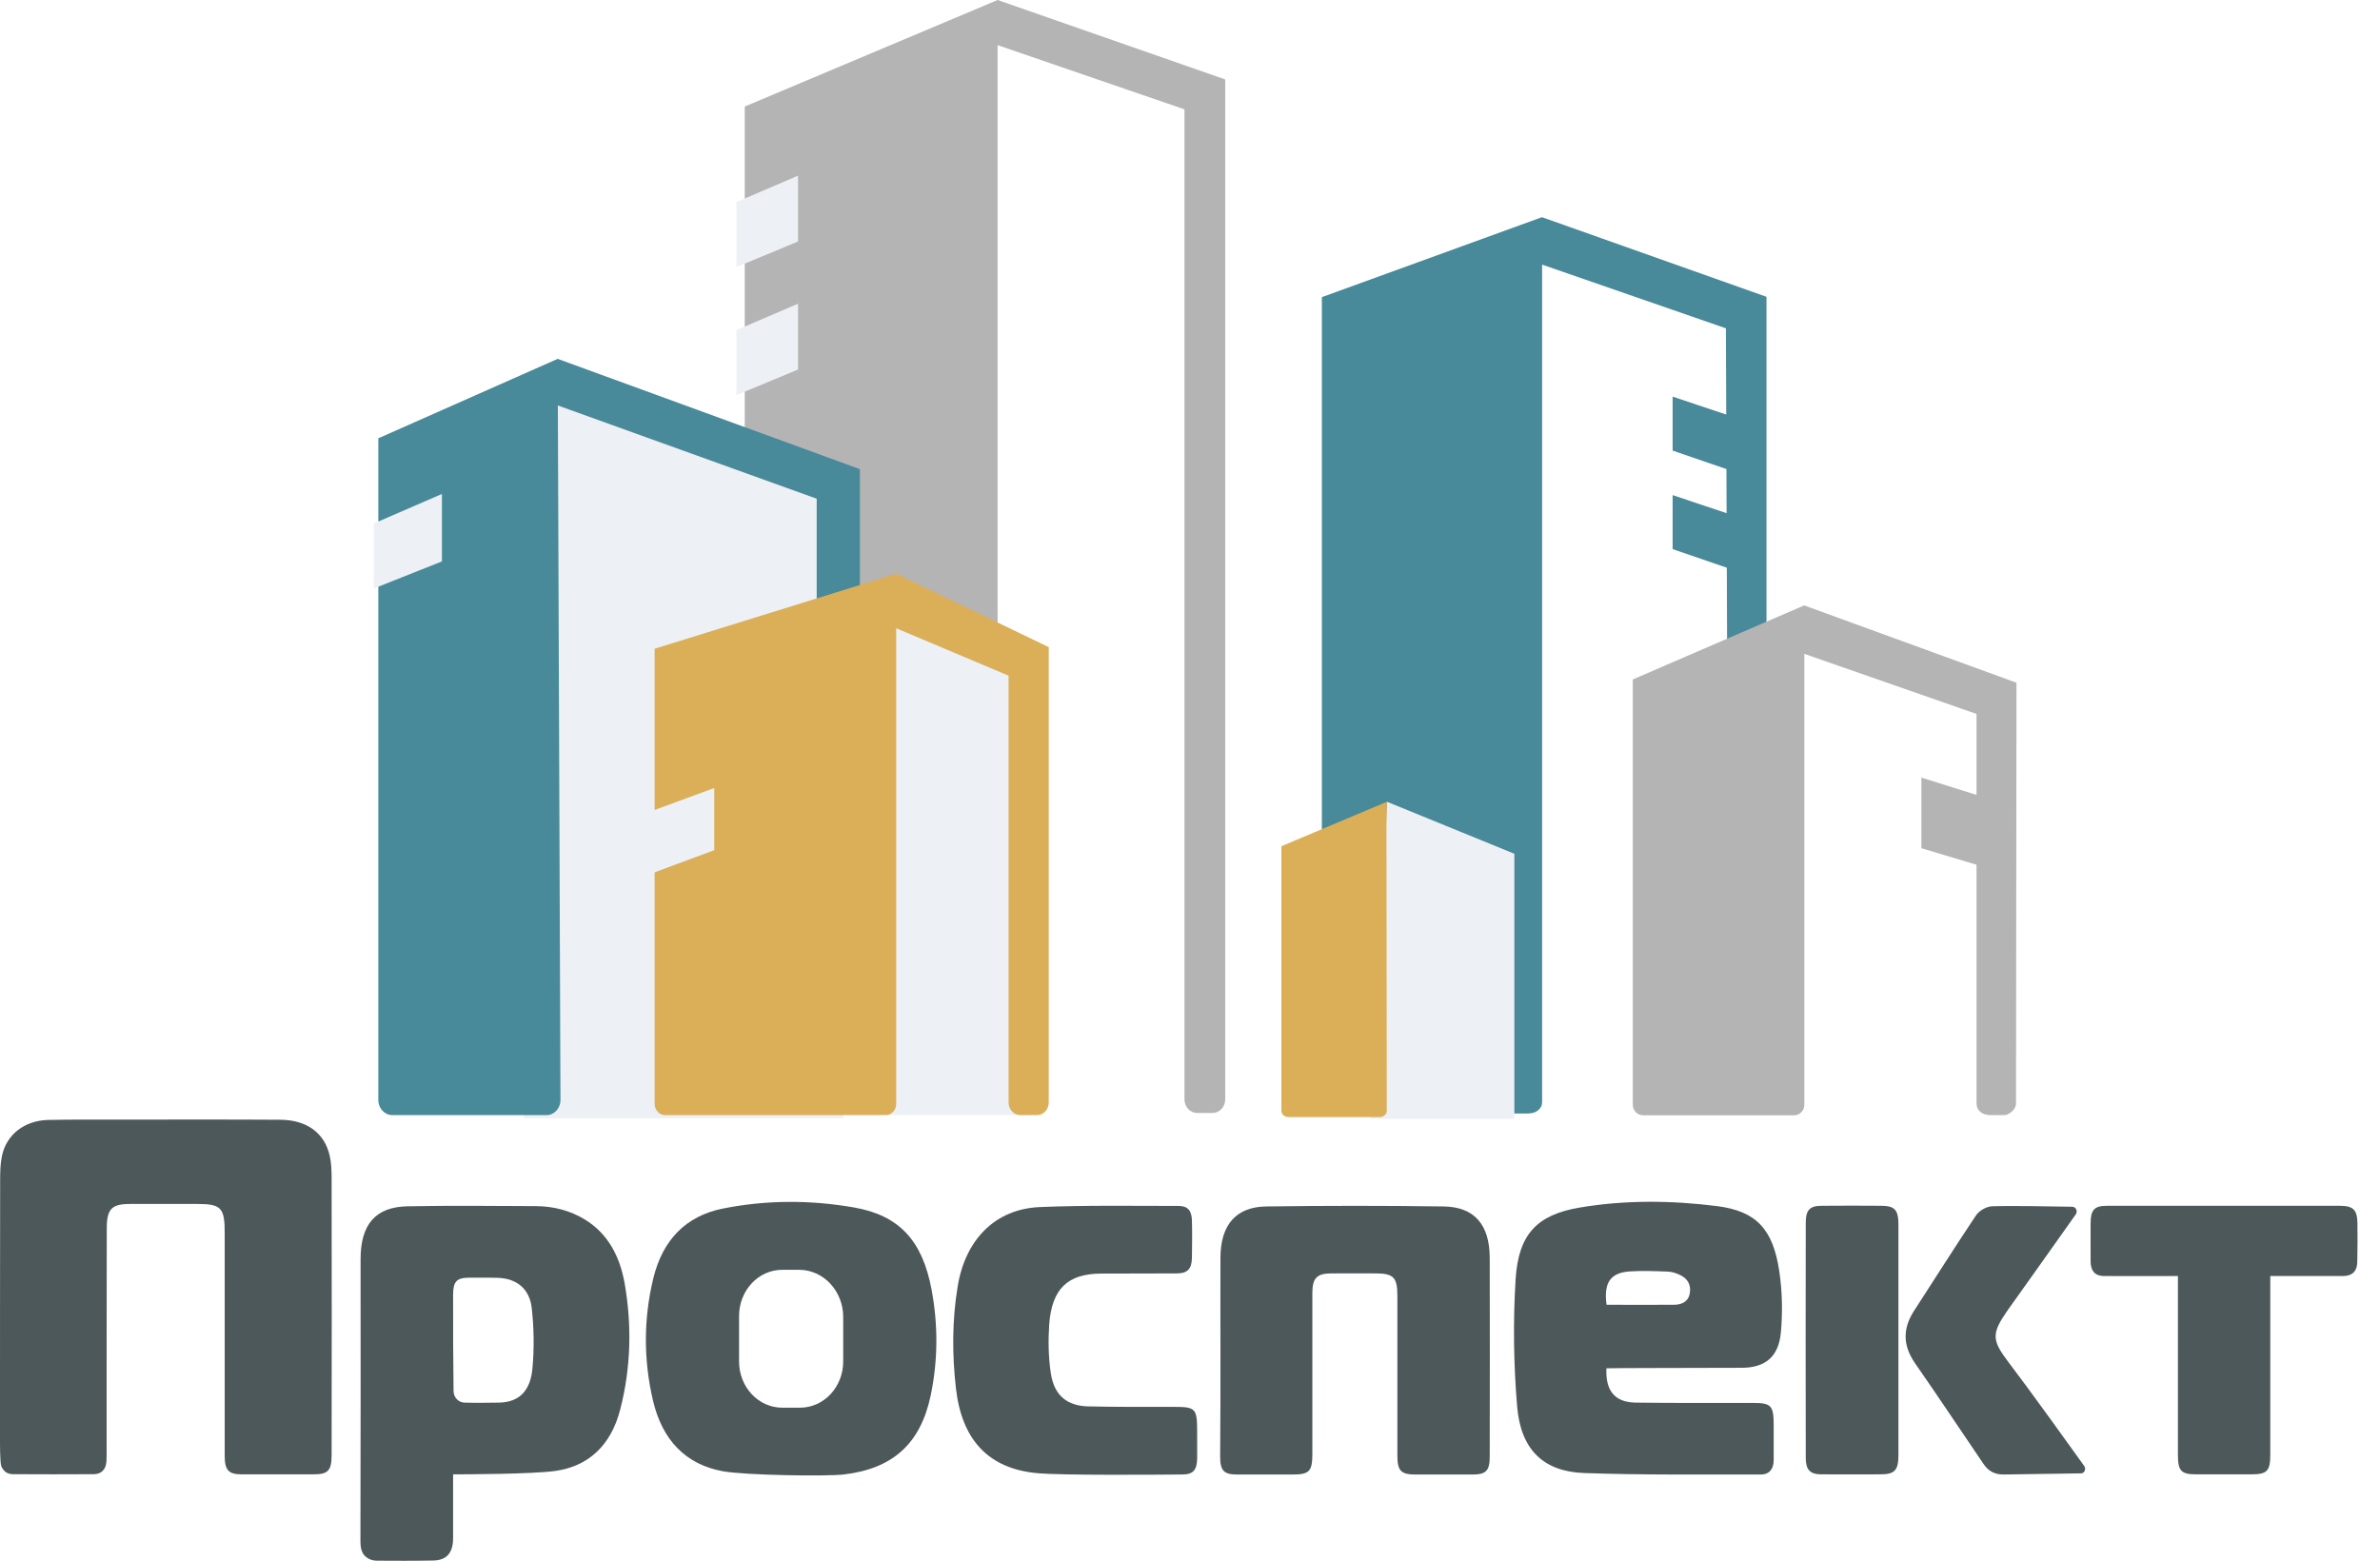
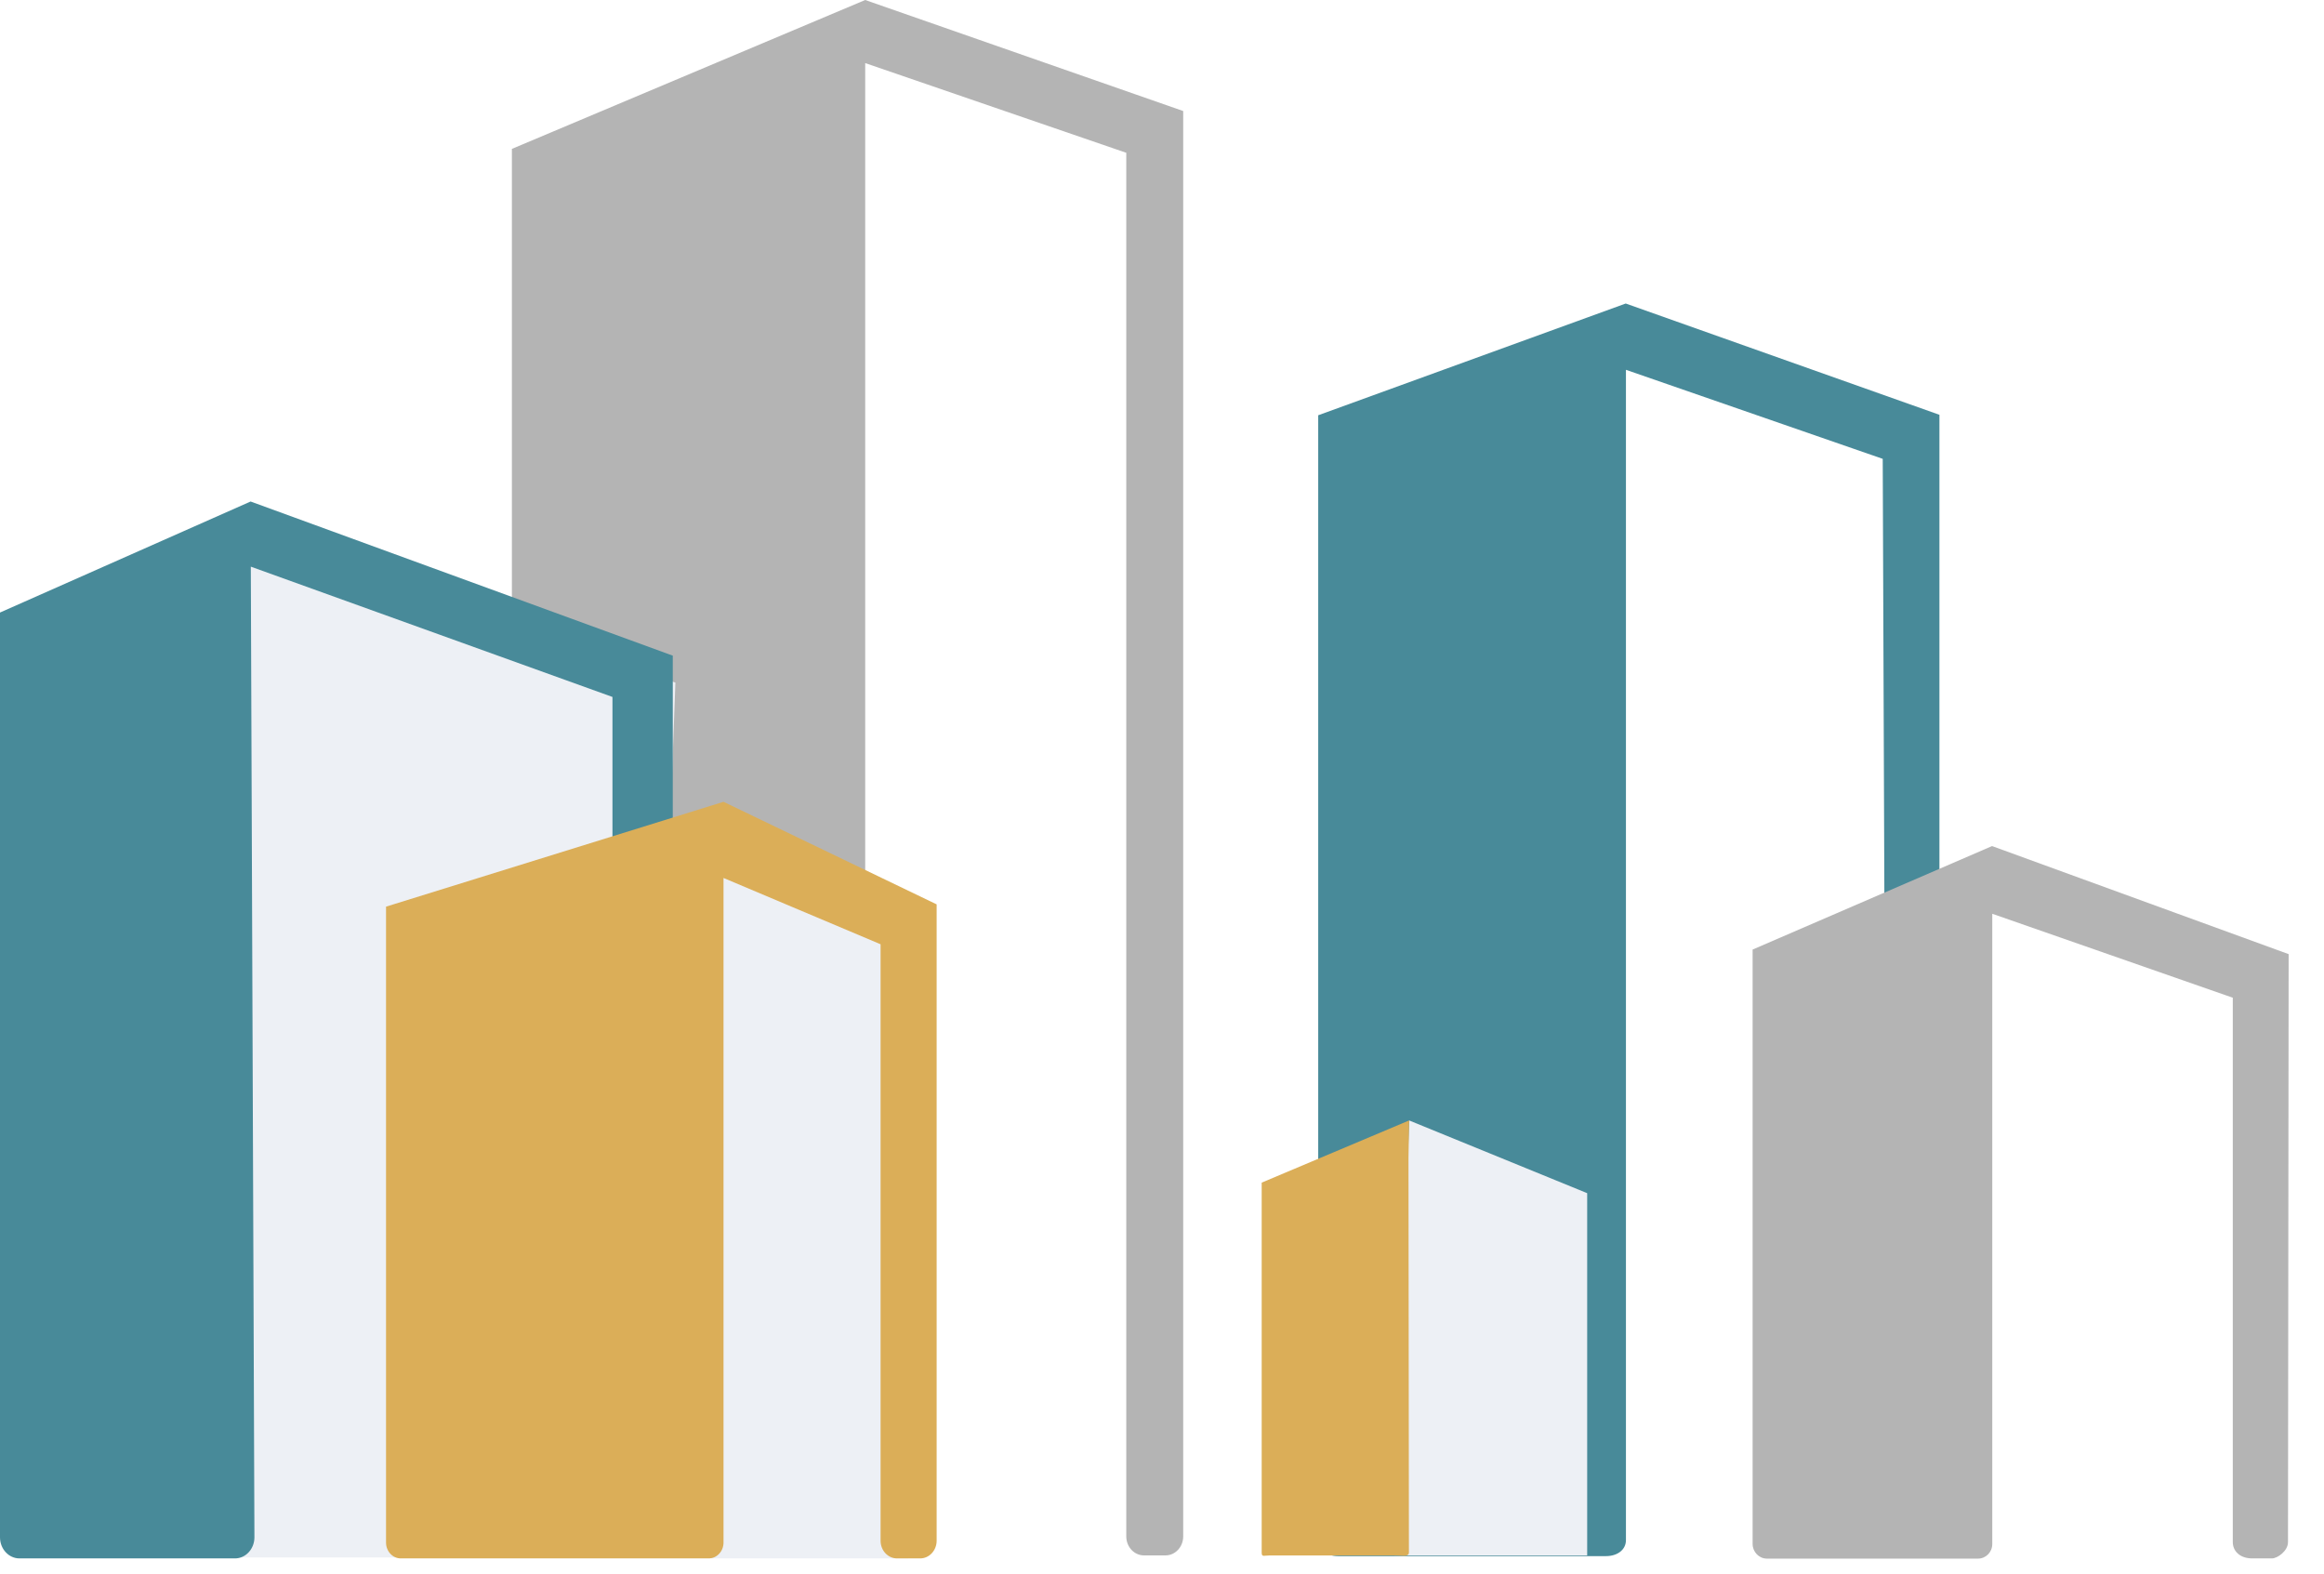
- <svg xmlns="http://www.w3.org/2000/svg" width="93" height="61" viewBox="0 0 93 61" fill="none">
-   <path d="M0 56.19C0 52.835 0 49.48 0.006 46.124C0.006 45.803 0.012 45.476 0.078 45.168C0.258 44.334 0.964 43.789 1.891 43.77C2.885 43.75 3.885 43.757 4.878 43.757C6.907 43.757 8.93 43.75 10.959 43.763C11.983 43.77 12.677 44.276 12.88 45.155C12.946 45.438 12.958 45.739 12.958 46.034C12.964 49.646 12.964 53.258 12.958 56.87C12.958 57.474 12.82 57.621 12.252 57.621C11.318 57.621 10.379 57.621 9.445 57.621C8.936 57.621 8.78 57.461 8.78 56.903C8.78 54.047 8.78 48.261 8.78 48.222C8.786 47.202 8.649 47.054 7.709 47.054C6.835 47.054 5.955 47.054 5.082 47.054C4.369 47.054 4.172 47.247 4.172 48.004C4.166 50.885 4.166 53.765 4.166 56.646C4.166 56.8 4.172 56.954 4.16 57.108C4.142 57.429 3.962 57.608 3.675 57.615C2.622 57.621 1.562 57.621 0.509 57.615C0.27 57.615 0.138 57.493 0.054 57.313C-0.006 57.178 0 56.331 0 56.19Z" fill="#4D585B" />
-   <path d="M14.73 60.996C14.599 60.996 14.467 60.964 14.353 60.887C14.156 60.759 14.084 60.553 14.084 60.239C14.096 56.563 14.09 52.886 14.09 49.21C14.09 47.85 14.677 47.164 15.939 47.145C17.603 47.112 19.273 47.132 20.943 47.138C21.625 47.145 22.278 47.305 22.87 47.671C23.768 48.229 24.223 49.114 24.409 50.16C24.696 51.809 24.654 53.464 24.235 55.087C23.882 56.467 23.014 57.301 21.709 57.487C20.799 57.615 18.16 57.621 17.705 57.621C17.705 57.827 17.705 58 17.705 58.173C17.705 58.866 17.705 59.418 17.705 60.111C17.705 60.694 17.454 60.983 16.915 60.99C16.412 61.002 15.173 61.002 14.73 60.996ZM17.723 54.369C17.729 54.619 17.915 54.811 18.148 54.818C18.561 54.831 19.117 54.824 19.507 54.818C20.315 54.798 20.728 54.33 20.805 53.483C20.877 52.713 20.865 51.918 20.781 51.148C20.704 50.378 20.195 49.967 19.465 49.942C19.094 49.929 18.723 49.935 18.351 49.935C17.843 49.935 17.705 50.077 17.705 50.615C17.699 51.61 17.711 53.496 17.723 54.369Z" fill="#4D585B" />
-   <path d="M36.402 50.403C36.043 48.485 35.139 47.497 33.362 47.189C31.662 46.894 29.944 46.894 28.244 47.234C26.808 47.523 25.892 48.453 25.527 49.967C25.144 51.552 25.144 53.149 25.515 54.734C25.874 56.267 26.778 57.23 28.238 57.499C29.118 57.66 32.29 57.705 32.967 57.627C34.888 57.403 35.971 56.421 36.366 54.542C36.654 53.169 36.66 51.783 36.402 50.403ZM32.949 53.207C32.949 54.208 32.195 55.016 31.261 55.016H30.567C29.633 55.016 28.879 54.208 28.879 53.207V51.436C28.879 50.435 29.633 49.627 30.567 49.627H31.225C32.177 49.627 32.949 50.455 32.949 51.475V53.207Z" fill="#4D585B" />
-   <path d="M40.543 57.576C38.64 57.409 37.581 56.287 37.353 54.253C37.203 52.931 37.203 51.61 37.419 50.294C37.712 48.453 38.885 47.253 40.621 47.176C42.429 47.099 44.242 47.131 46.056 47.131C46.415 47.131 46.57 47.317 46.576 47.715C46.588 48.19 46.582 48.665 46.576 49.146C46.57 49.595 46.403 49.768 45.978 49.768C44.996 49.775 44.009 49.768 43.027 49.775C41.722 49.781 41.1 50.365 40.998 51.77C40.956 52.392 40.968 53.034 41.058 53.65C41.184 54.522 41.675 54.939 42.506 54.965C43.62 54.991 44.739 54.984 45.852 54.984C46.732 54.984 46.78 55.035 46.78 55.992C46.78 56.325 46.78 56.659 46.78 56.992C46.774 57.454 46.624 57.627 46.193 57.627C45.289 57.634 41.519 57.666 40.543 57.576Z" fill="#4D585B" />
-   <path d="M47.69 52.925C47.69 51.667 47.684 50.404 47.69 49.146C47.696 47.869 48.3 47.164 49.491 47.151C51.796 47.119 54.1 47.119 56.398 47.151C57.613 47.164 58.212 47.863 58.212 49.172C58.218 51.757 58.218 54.343 58.212 56.928C58.212 57.48 58.068 57.628 57.541 57.628C56.799 57.628 56.051 57.628 55.309 57.628C54.74 57.628 54.603 57.48 54.603 56.883C54.603 54.798 54.603 52.72 54.603 50.635C54.603 49.935 54.453 49.775 53.795 49.768C53.196 49.768 52.598 49.762 51.993 49.768C51.454 49.775 51.281 49.961 51.281 50.538C51.281 52.636 51.281 54.728 51.281 56.826C51.281 57.499 51.161 57.628 50.521 57.628C49.791 57.628 49.054 57.628 48.324 57.628C47.827 57.628 47.678 57.467 47.678 56.941C47.69 55.6 47.69 54.266 47.69 52.925Z" fill="#4D585B" />
-   <path d="M68.075 53.457C68.973 53.451 69.505 53.028 69.589 52.072C69.661 51.289 69.643 50.474 69.529 49.698C69.284 48.036 68.632 47.337 67.099 47.138C65.31 46.913 63.502 46.894 61.719 47.196C60.061 47.478 59.331 48.235 59.223 50.006C59.121 51.655 59.145 53.323 59.283 54.971C59.426 56.659 60.312 57.512 61.898 57.57C64.197 57.653 66.501 57.621 68.805 57.628C69.134 57.628 69.308 57.416 69.308 57.063C69.308 56.614 69.308 56.165 69.308 55.716C69.308 54.927 69.218 54.83 68.482 54.83C66.956 54.83 65.435 54.837 63.909 54.818C63.107 54.805 62.73 54.362 62.772 53.477C62.934 53.464 66.453 53.464 68.075 53.457ZM63.676 49.691C64.172 49.659 64.681 49.678 65.178 49.698C65.352 49.704 65.531 49.768 65.693 49.852C65.968 49.999 66.094 50.249 66.022 50.583C65.95 50.904 65.675 50.994 65.4 50.994C64.514 51 63.682 50.994 62.778 50.994C62.658 50.134 62.928 49.743 63.676 49.691Z" fill="#4D585B" />
-   <path d="M74.182 47.85C74.182 47.292 74.038 47.131 73.53 47.125C72.752 47.118 71.974 47.118 71.19 47.125C70.717 47.125 70.561 47.285 70.561 47.799C70.555 50.859 70.555 53.919 70.561 56.973C70.561 57.448 70.729 57.621 71.178 57.621C71.944 57.627 72.71 57.621 73.482 57.621C74.038 57.621 74.182 57.461 74.182 56.87C74.182 55.369 74.182 53.861 74.182 52.36C74.182 50.859 74.182 49.358 74.182 47.85Z" fill="#4D585B" />
-   <path d="M81.442 57.294C80.873 56.498 79.287 54.291 78.479 53.233C77.827 52.373 77.821 52.123 78.425 51.244C78.491 51.154 80.604 48.184 81.113 47.459C81.197 47.337 81.119 47.17 80.981 47.163C80.275 47.151 78.635 47.118 77.845 47.144C77.629 47.151 77.342 47.311 77.216 47.497C76.391 48.729 75.6 49.986 74.792 51.231C74.338 51.937 74.356 52.591 74.834 53.284C75.738 54.58 76.612 55.902 77.504 57.211C77.701 57.506 77.959 57.634 78.306 57.627C79.06 57.615 80.616 57.595 81.31 57.583C81.448 57.589 81.526 57.416 81.442 57.294Z" fill="#4D585B" />
-   <path d="M92.118 47.812C92.112 47.286 91.963 47.125 91.418 47.125C90.484 47.125 89.557 47.125 88.623 47.125C88.354 47.125 84.164 47.125 82.338 47.125C81.836 47.125 81.692 47.286 81.692 47.812C81.692 48.312 81.686 48.813 81.692 49.313C81.698 49.666 81.86 49.865 82.201 49.871C82.644 49.878 84.553 49.871 85.104 49.871C85.104 50.064 85.104 50.198 85.104 50.34C85.104 52.514 85.104 54.683 85.104 56.858C85.104 57.493 85.229 57.621 85.828 57.621C86.534 57.621 87.24 57.621 87.953 57.621C88.599 57.621 88.713 57.499 88.713 56.819C88.713 54.67 88.713 52.527 88.713 50.378C88.713 50.224 88.713 50.077 88.713 49.871C89.503 49.871 91.149 49.871 91.568 49.871C91.933 49.865 92.112 49.666 92.112 49.313C92.124 48.819 92.124 48.319 92.118 47.812Z" fill="#4D585B" />
-   <path d="M38.982 0L29.101 4.164V42.857C29.101 43.21 29.37 43.37 29.699 43.37H38.396C38.725 43.37 38.982 43.21 38.982 42.857V1.764L46.284 4.273V42.966C46.284 43.261 46.506 43.498 46.781 43.498H47.379C47.655 43.498 47.876 43.261 47.876 42.966V3.105L38.982 0Z" fill="#B4B4B4" />
-   <path d="M20.476 15.59V43.704H32.949V18.843L21.559 14.897L20.476 15.59Z" fill="#EDF0F5" />
-   <path d="M21.792 14.025L14.783 17.13V42.992C14.783 43.319 15.029 43.582 15.328 43.582H21.355C21.654 43.582 21.9 43.319 21.9 42.992L21.798 15.847L31.913 19.491V43.062C31.913 43.344 32.176 43.306 32.44 43.306H33.098C33.361 43.306 33.601 43.344 33.601 43.062V18.336L21.792 14.025Z" fill="#488A99" />
-   <path d="M34.671 24.11V43.582H40.189V26.426L34.671 24.11Z" fill="#EDF0F5" />
-   <path d="M35.019 22.423L25.58 25.355V43.139C25.58 43.383 25.766 43.582 25.993 43.582H34.606C34.833 43.582 35.019 43.383 35.019 43.139V24.553L39.412 26.407V43.088C39.412 43.364 39.621 43.582 39.873 43.582H40.519C40.776 43.582 40.98 43.357 40.98 43.088V25.291L35.019 22.423Z" fill="#DBAE58" />
-   <path d="M60.253 8.488L51.652 11.613V43.069C51.652 43.351 51.898 43.518 52.209 43.518H59.702C60.008 43.518 60.259 43.351 60.259 43.069V10.342L67.441 12.832L67.555 43.159C67.555 43.389 67.758 43.389 68.016 43.389H68.567C68.818 43.389 69.027 43.396 69.027 43.159V11.6L60.253 8.488Z" fill="#488A99" />
-   <path d="M54.196 31.334L59.175 33.368V43.729H53.525L54.196 31.334Z" fill="#EDF0F5" />
-   <path d="M54.195 31.334L50.071 33.073V43.415C50.071 43.55 50.197 43.659 50.353 43.659H53.908C54.063 43.659 54.189 43.55 54.189 43.415L54.177 32.386" fill="#DBAE58" />
-   <path d="M70.499 23.661L63.802 26.555V43.178C63.802 43.402 63.981 43.588 64.203 43.588H70.104C70.326 43.588 70.505 43.409 70.505 43.178V25.554L77.233 27.902V43.126C77.233 43.377 77.43 43.582 77.777 43.582H78.328C78.478 43.582 78.777 43.377 78.777 43.126L78.795 26.683L70.499 23.661Z" fill="#B4B4B4" />
-   <path d="M28.778 7.898L31.184 6.865V9.438L28.778 10.438V7.898Z" fill="#EDF0F5" />
-   <path d="M28.778 12.902L31.184 11.869V14.442L28.778 15.443V12.902Z" fill="#EDF0F5" />
-   <path d="M17.268 21.942L14.604 23.001V20.46L17.268 19.305V21.942Z" fill="#EDF0F5" />
-   <path d="M25.336 31.745L27.91 30.796V33.227L25.336 34.183V31.745Z" fill="#EDF0F5" />
-   <path d="M65.359 15.501V17.611L67.658 18.4V16.27L65.359 15.501Z" fill="#488A99" />
-   <path d="M65.359 19.35V21.461L67.658 22.25V20.12L65.359 19.35Z" fill="#488A99" />
-   <path d="M75.079 30.391V33.15L77.431 33.856V31.129L75.079 30.391Z" fill="#B4B4B4" />
+ <svg xmlns="http://www.w3.org/2000/svg" width="65" height="44" viewBox="0 0 65 44" fill="none">
+   <path d="M24.199 0L14.317 4.164V42.857C14.317 43.21 14.587 43.37 14.916 43.37H23.612C23.942 43.37 24.199 43.21 24.199 42.857V1.764L31.501 4.273V42.966C31.501 43.261 31.722 43.498 31.998 43.498H32.596C32.871 43.498 33.093 43.261 33.093 42.966V3.105L24.199 0Z" fill="#B4B4B4" />
+   <path d="M6.417 15.837V43.556H18L18.89 19.09L7.5 15.144L6.417 15.837Z" fill="#EDF0F5" />
+   <path d="M7.009 14.025L0 17.13V42.992C0 43.319 0.245 43.582 0.545 43.582H6.572C6.871 43.582 7.116 43.319 7.116 42.992L7.015 15.847L17.13 19.491V43.062C17.13 43.344 17.393 43.306 17.656 43.306H18.315C18.578 43.306 18.817 43.344 18.817 43.062V18.336L7.009 14.025Z" fill="#488A99" />
+   <path d="M19.888 24.11V43.582H25.406V26.426L19.888 24.11Z" fill="#EDF0F5" />
+   <path d="M20.236 22.423L10.797 25.355V43.139C10.797 43.383 10.982 43.582 11.21 43.582H19.823C20.05 43.582 20.236 43.383 20.236 43.139V24.553L24.629 26.407V43.088C24.629 43.364 24.838 43.582 25.09 43.582H25.736C25.993 43.582 26.197 43.357 26.197 43.088V25.291L20.236 22.423Z" fill="#DBAE58" />
+   <path d="M45.47 8.488L36.869 11.613V43.069C36.869 43.351 37.114 43.518 37.426 43.518H44.919C45.224 43.518 45.476 43.351 45.476 43.069V10.342L52.658 12.832L52.772 43.159C52.772 43.389 52.975 43.389 53.233 43.389H53.783C54.035 43.389 54.244 43.396 54.244 43.159V11.6L45.47 8.488Z" fill="#488A99" />
+   <path d="M39.412 31.334L44.392 33.368V43.5H39L39.412 31.334Z" fill="#EDF0F5" />
+   <path d="M39.412 31.334L35.288 33.073V43.415C35.288 43.55 35.344 43.5 35.5 43.5H39.055C39.211 43.5 39.406 43.55 39.406 43.415L39.394 32.386" fill="#DBAE58" />
+   <path d="M55.716 23.661L49.019 26.555V43.178C49.019 43.402 49.198 43.588 49.42 43.588H55.321C55.542 43.588 55.722 43.409 55.722 43.178V25.554L62.449 27.902V43.126C62.449 43.377 62.647 43.582 62.994 43.582H63.545C63.694 43.582 63.993 43.377 63.993 43.126L64.011 26.683L55.716 23.661Z" fill="#B4B4B4" />
</svg>
